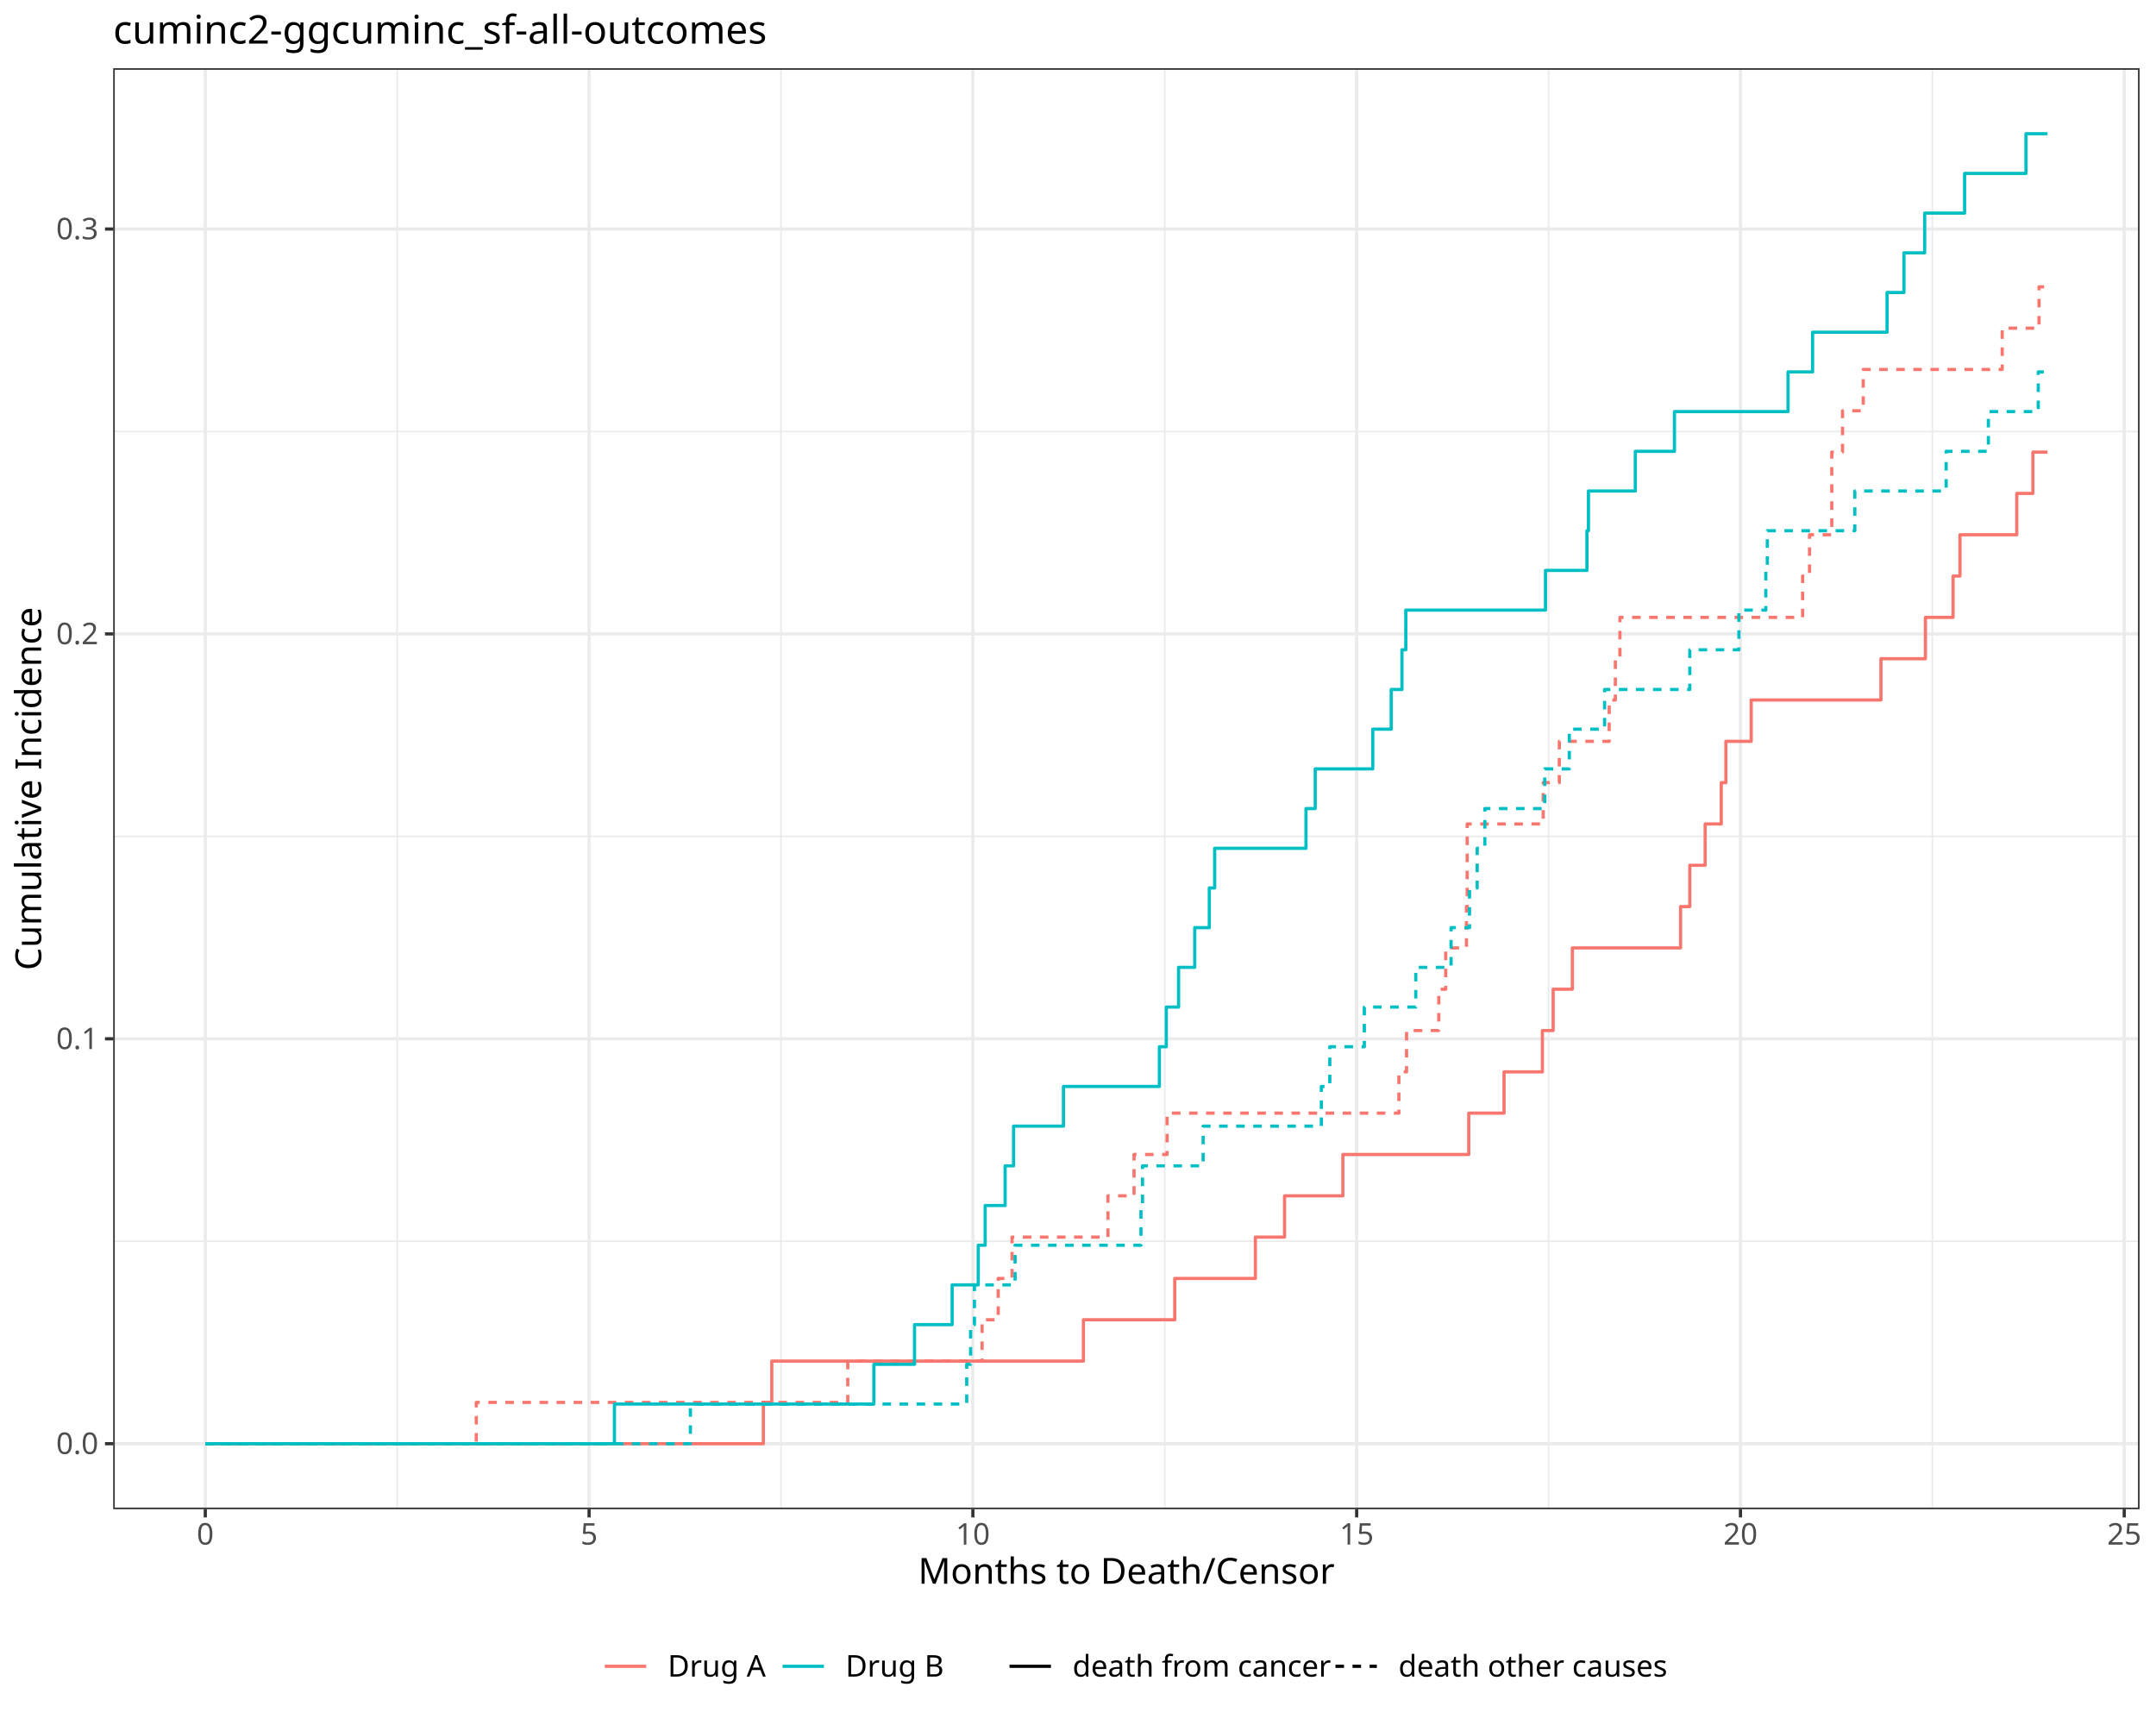
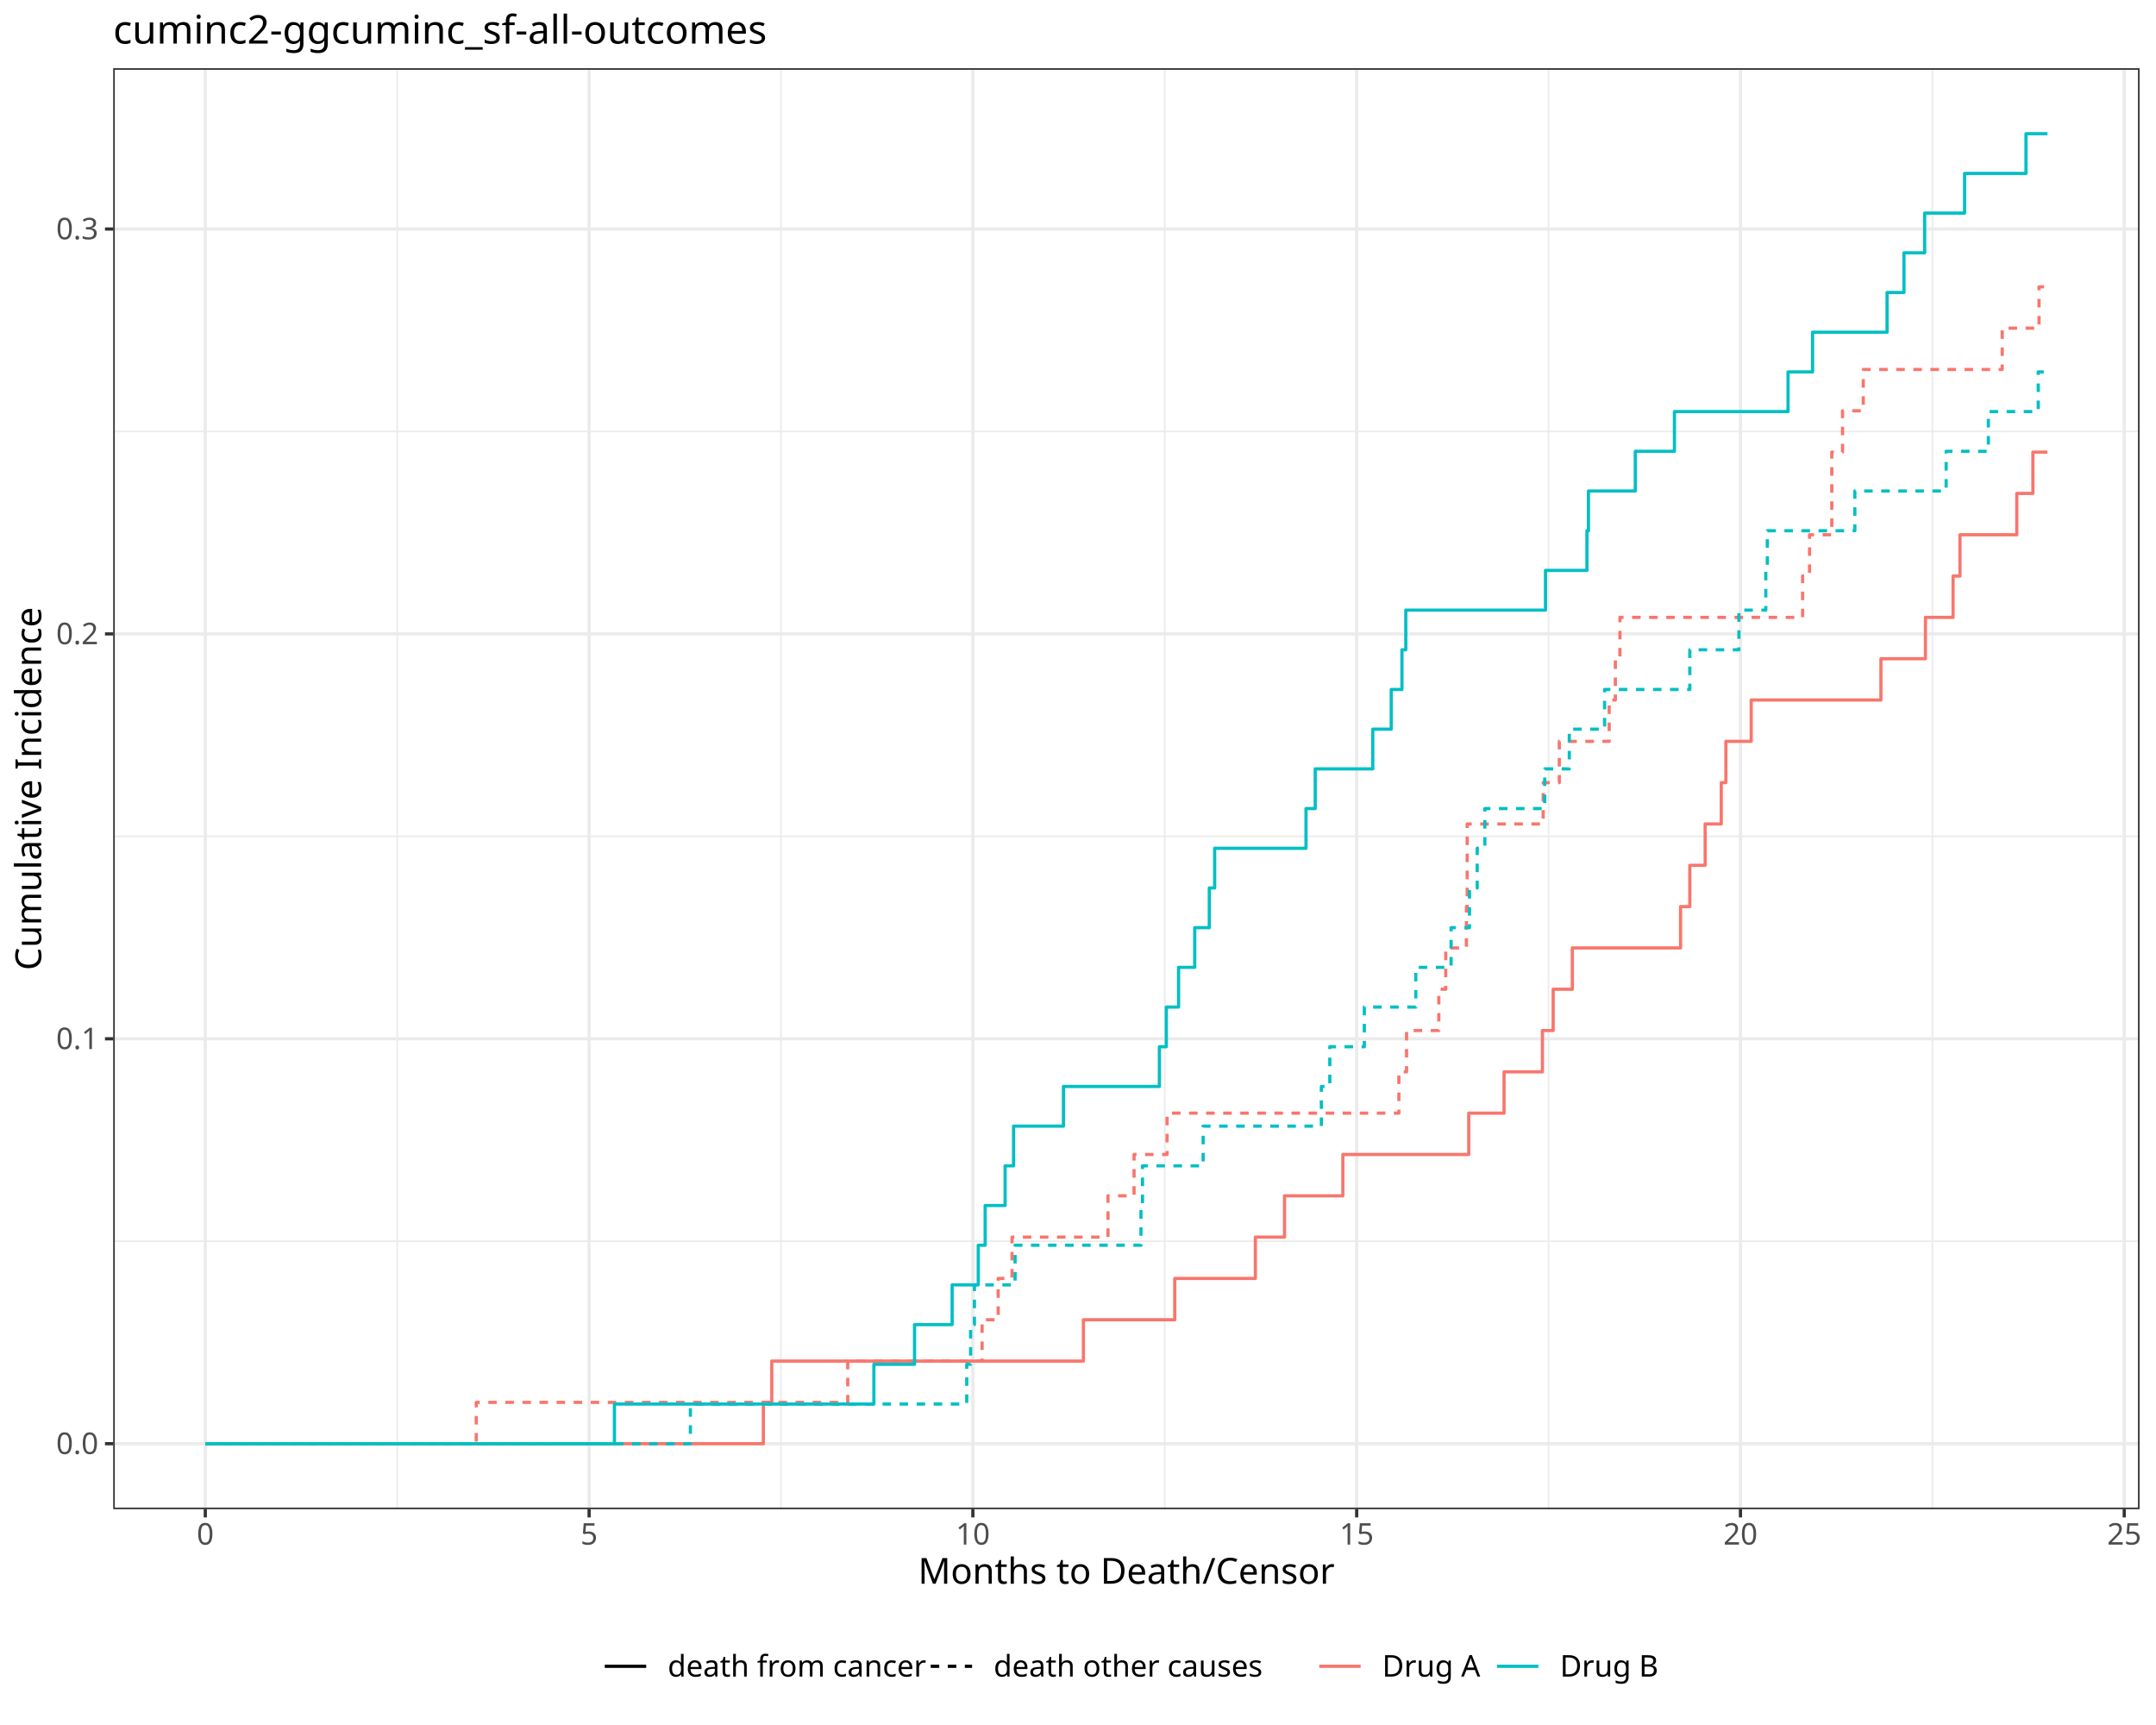
<svg xmlns="http://www.w3.org/2000/svg" class="svglite" data-engine-version="2.0" width="720.00pt" height="576.00pt" viewBox="0 0 720.00 576.00">
  <defs>
    <style type="text/css">
    .svglite line, .svglite polyline, .svglite polygon, .svglite path, .svglite rect, .svglite circle {
      fill: none;
      stroke: #000000;
      stroke-linecap: round;
      stroke-linejoin: round;
      stroke-miterlimit: 10.00;
    }
  </style>
  </defs>
  <rect width="100%" height="100%" style="stroke: none; fill: #FFFFFF;" />
  <defs>
    <clipPath id="cpMC4wMHw3MjAuMDB8MC4wMHw1NzYuMDA=">
      <rect x="0.00" y="0.00" width="720.00" height="576.00" />
    </clipPath>
  </defs>
  <g clip-path="url(#cpMC4wMHw3MjAuMDB8MC4wMHw1NzYuMDA=)">
    <rect x="0.00" y="0.00" width="720.00" height="576.00" style="stroke-width: 1.07; stroke: #FFFFFF; fill: #FFFFFF;" />
  </g>
  <defs>
    <clipPath id="cpMzcuODB8NzE0LjUyfDIyLjc4fDUwMy45NA==">
      <rect x="37.80" y="22.78" width="676.72" height="481.16" />
    </clipPath>
  </defs>
  <g clip-path="url(#cpMzcuODB8NzE0LjUyfDIyLjc4fDUwMy45NA==)">
    <rect x="37.80" y="22.78" width="676.72" height="481.16" style="stroke-width: 1.07; stroke: none; fill: #FFFFFF;" />
    <polyline points="37.80,414.47 714.52,414.47 " style="stroke-width: 0.53; stroke: #EBEBEB; stroke-linecap: butt;" />
    <polyline points="37.80,279.27 714.52,279.27 " style="stroke-width: 0.53; stroke: #EBEBEB; stroke-linecap: butt;" />
    <polyline points="37.80,144.07 714.52,144.07 " style="stroke-width: 0.53; stroke: #EBEBEB; stroke-linecap: butt;" />
    <polyline points="132.65,503.94 132.65,22.78 " style="stroke-width: 0.53; stroke: #EBEBEB; stroke-linecap: butt;" />
    <polyline points="260.81,503.94 260.81,22.78 " style="stroke-width: 0.53; stroke: #EBEBEB; stroke-linecap: butt;" />
    <polyline points="388.98,503.94 388.98,22.78 " style="stroke-width: 0.53; stroke: #EBEBEB; stroke-linecap: butt;" />
    <polyline points="517.14,503.94 517.14,22.78 " style="stroke-width: 0.53; stroke: #EBEBEB; stroke-linecap: butt;" />
    <polyline points="645.31,503.94 645.31,22.78 " style="stroke-width: 0.53; stroke: #EBEBEB; stroke-linecap: butt;" />
    <polyline points="37.80,482.07 714.52,482.07 " style="stroke-width: 1.07; stroke: #EBEBEB; stroke-linecap: butt;" />
    <polyline points="37.80,346.87 714.52,346.87 " style="stroke-width: 1.07; stroke: #EBEBEB; stroke-linecap: butt;" />
    <polyline points="37.80,211.67 714.52,211.67 " style="stroke-width: 1.07; stroke: #EBEBEB; stroke-linecap: butt;" />
    <polyline points="37.80,76.47 714.52,76.47 " style="stroke-width: 1.07; stroke: #EBEBEB; stroke-linecap: butt;" />
    <polyline points="68.56,503.94 68.56,22.78 " style="stroke-width: 1.07; stroke: #EBEBEB; stroke-linecap: butt;" />
    <polyline points="196.73,503.94 196.73,22.78 " style="stroke-width: 1.07; stroke: #EBEBEB; stroke-linecap: butt;" />
    <polyline points="324.89,503.94 324.89,22.78 " style="stroke-width: 1.07; stroke: #EBEBEB; stroke-linecap: butt;" />
    <polyline points="453.06,503.94 453.06,22.78 " style="stroke-width: 1.07; stroke: #EBEBEB; stroke-linecap: butt;" />
    <polyline points="581.23,503.94 581.23,22.78 " style="stroke-width: 1.07; stroke: #EBEBEB; stroke-linecap: butt;" />
    <polyline points="709.39,503.94 709.39,22.78 " style="stroke-width: 1.07; stroke: #EBEBEB; stroke-linecap: butt;" />
    <polyline points="68.56,482.07 159.05,482.07 159.05,482.07 254.92,482.07 254.92,468.28 257.74,468.28 257.74,454.48 283.11,454.48 283.11,454.48 327.97,454.48 327.97,454.48 333.35,454.48 333.35,454.48 337.97,454.48 337.97,454.48 361.81,454.48 361.81,440.68 370.01,440.68 370.01,440.68 378.72,440.68 378.72,440.68 389.75,440.68 389.75,440.68 392.31,440.68 392.31,426.89 419.23,426.89 419.23,413.09 428.97,413.09 428.97,399.30 448.45,399.30 448.45,385.50 467.16,385.50 467.16,385.50 469.72,385.50 469.72,385.50 480.49,385.50 480.49,385.50 482.80,385.50 482.80,385.50 489.72,385.50 489.72,385.50 489.97,385.50 489.97,385.50 490.49,385.50 490.49,371.70 502.28,371.70 502.28,357.91 515.09,357.91 515.09,344.11 515.35,344.11 515.35,344.11 518.68,344.11 518.68,330.32 520.73,330.32 520.73,330.32 525.09,330.32 525.09,316.52 537.39,316.52 537.39,316.52 539.45,316.52 539.45,316.52 540.98,316.52 540.98,316.52 561.23,316.52 561.23,302.72 564.31,302.72 564.31,288.93 569.44,288.93 569.44,275.13 574.82,275.13 574.82,261.33 576.36,261.33 576.36,247.54 584.82,247.54 584.82,233.74 601.99,233.74 601.99,233.74 604.30,233.74 604.30,233.74 611.73,233.74 611.73,233.74 615.32,233.74 615.32,233.74 622.24,233.74 622.24,233.74 628.14,233.74 628.14,219.95 643.00,219.95 643.00,206.15 652.23,206.15 652.23,192.35 654.54,192.35 654.54,178.56 668.64,178.56 668.64,178.56 673.51,178.56 673.51,164.76 678.89,164.76 678.89,150.97 680.94,150.97 680.94,150.97 683.76,150.97 683.76,150.97 " style="stroke-width: 1.07; stroke: #F8766D; stroke-linecap: butt;" />
    <polyline points="68.56,482.07 159.05,482.07 159.05,468.28 254.92,468.28 254.92,468.28 257.74,468.28 257.74,468.28 283.11,468.28 283.11,454.48 327.97,454.48 327.97,440.68 333.35,440.68 333.35,426.89 337.97,426.89 337.97,413.09 361.81,413.09 361.81,413.09 370.01,413.09 370.01,399.30 378.72,399.30 378.72,385.50 389.75,385.50 389.75,371.70 392.31,371.70 392.31,371.70 419.23,371.70 419.23,371.70 428.97,371.70 428.97,371.70 448.45,371.70 448.45,371.70 467.16,371.70 467.16,357.91 469.72,357.91 469.72,344.11 480.49,344.11 480.49,330.32 482.80,330.32 482.80,316.52 489.72,316.52 489.72,302.72 489.97,302.72 489.97,275.13 490.49,275.13 490.49,275.13 502.28,275.13 502.28,275.13 515.09,275.13 515.09,275.13 515.35,275.13 515.35,261.33 518.68,261.33 518.68,261.33 520.73,261.33 520.73,247.54 525.09,247.54 525.09,247.54 537.39,247.54 537.39,233.74 539.45,233.74 539.45,219.95 540.98,219.95 540.98,206.15 561.23,206.15 561.23,206.15 564.31,206.15 564.31,206.15 569.44,206.15 569.44,206.15 574.82,206.15 574.82,206.15 576.36,206.15 576.36,206.15 584.82,206.15 584.82,206.15 601.99,206.15 601.99,192.35 604.30,192.35 604.30,178.56 611.73,178.56 611.73,150.97 615.32,150.97 615.32,137.17 622.24,137.17 622.24,123.37 628.14,123.37 628.14,123.37 643.00,123.37 643.00,123.37 652.23,123.37 652.23,123.37 654.54,123.37 654.54,123.37 668.64,123.37 668.64,109.58 673.51,109.58 673.51,109.58 678.89,109.58 678.89,109.58 680.94,109.58 680.94,95.78 683.76,95.78 683.76,95.78 " style="stroke-width: 1.07; stroke: #F8766D; stroke-dasharray: 2.85,2.85; stroke-linecap: butt;" />
    <polyline points="68.56,482.07 205.19,482.07 205.19,468.82 230.56,468.82 230.56,468.82 291.83,468.82 291.83,455.56 305.41,455.56 305.41,442.31 317.97,442.31 317.97,429.05 322.84,429.05 322.84,429.05 324.13,429.05 324.13,429.05 325.41,429.05 325.41,429.05 326.69,429.05 326.69,415.80 329.00,415.80 329.00,402.54 335.66,402.54 335.66,389.29 338.48,389.29 338.48,376.03 338.99,376.03 338.99,376.03 355.14,376.03 355.14,362.78 381.03,362.78 381.03,362.78 381.54,362.78 381.54,362.78 387.18,362.78 387.18,349.52 389.49,349.52 389.49,336.27 393.59,336.27 393.59,323.01 398.98,323.01 398.98,309.76 401.79,309.76 401.79,309.76 403.85,309.76 403.85,296.50 405.64,296.50 405.64,283.25 436.14,283.25 436.14,269.99 439.22,269.99 439.22,256.74 441.27,256.74 441.27,256.74 444.09,256.74 444.09,256.74 455.62,256.74 455.62,256.74 458.44,256.74 458.44,243.48 464.60,243.48 464.60,230.23 468.18,230.23 468.18,216.97 469.47,216.97 469.47,203.72 472.80,203.72 472.80,203.72 484.59,203.72 484.59,203.72 490.74,203.72 490.74,203.72 493.31,203.72 493.31,203.72 495.87,203.72 495.87,203.72 515.86,203.72 515.86,203.72 516.12,203.72 516.12,190.46 524.07,190.46 524.07,190.46 529.96,190.46 529.96,177.21 530.47,177.21 530.47,163.95 535.86,163.95 535.86,163.95 546.11,163.95 546.11,150.70 559.18,150.70 559.18,137.44 564.31,137.44 564.31,137.44 580.71,137.44 580.71,137.44 589.69,137.44 589.69,137.44 590.20,137.44 590.20,137.44 597.12,137.44 597.12,124.19 605.32,124.19 605.32,110.93 619.42,110.93 619.42,110.93 630.19,110.93 630.19,97.67 635.83,97.67 635.83,84.42 642.75,84.42 642.75,71.16 649.92,71.16 649.92,71.16 656.08,71.16 656.08,57.91 664.02,57.91 664.02,57.91 676.58,57.91 676.58,44.65 680.68,44.65 680.68,44.65 683.76,44.65 683.76,44.65 " style="stroke-width: 1.07; stroke: #00BFC4; stroke-linecap: butt;" />
    <polyline points="68.56,482.07 205.19,482.07 205.19,482.07 230.56,482.07 230.56,468.82 291.83,468.82 291.83,468.82 305.41,468.82 305.41,468.82 317.97,468.82 317.97,468.82 322.84,468.82 322.84,455.56 324.13,455.56 324.13,442.31 325.41,442.31 325.41,429.05 326.69,429.05 326.69,429.05 329.00,429.05 329.00,429.05 335.66,429.05 335.66,429.05 338.48,429.05 338.48,429.05 338.99,429.05 338.99,415.80 355.14,415.80 355.14,415.80 381.03,415.80 381.03,402.54 381.54,402.54 381.54,389.29 387.18,389.29 387.18,389.29 389.49,389.29 389.49,389.29 393.59,389.29 393.59,389.29 398.98,389.29 398.98,389.29 401.79,389.29 401.79,376.03 403.85,376.03 403.85,376.03 405.64,376.03 405.64,376.03 436.14,376.03 436.14,376.03 439.22,376.03 439.22,376.03 441.27,376.03 441.27,362.78 444.09,362.78 444.09,349.52 455.62,349.52 455.62,336.27 458.44,336.27 458.44,336.27 464.60,336.27 464.60,336.27 468.18,336.27 468.18,336.27 469.47,336.27 469.47,336.27 472.80,336.27 472.80,323.01 484.59,323.01 484.59,309.76 490.74,309.76 490.74,296.50 493.31,296.50 493.31,283.25 495.87,283.25 495.87,269.99 515.86,269.99 515.86,256.74 516.12,256.74 516.12,256.74 524.07,256.74 524.07,243.48 529.96,243.48 529.96,243.48 530.47,243.48 530.47,243.48 535.86,243.48 535.86,230.23 546.11,230.23 546.11,230.23 559.18,230.23 559.18,230.23 564.31,230.23 564.31,216.97 580.71,216.97 580.71,203.72 589.69,203.72 589.69,190.46 590.20,190.46 590.20,177.21 597.12,177.21 597.12,177.21 605.32,177.21 605.32,177.21 619.42,177.21 619.42,163.95 630.19,163.95 630.19,163.95 635.83,163.95 635.83,163.95 642.75,163.95 642.75,163.95 649.92,163.95 649.92,150.70 656.08,150.70 656.08,150.70 664.02,150.70 664.02,137.44 676.58,137.44 676.58,137.44 680.68,137.44 680.68,124.19 683.76,124.19 683.76,124.19 " style="stroke-width: 1.07; stroke: #00BFC4; stroke-dasharray: 2.85,2.85; stroke-linecap: butt;" />
    <rect x="37.80" y="22.78" width="676.72" height="481.16" style="stroke-width: 1.07; stroke: #333333;" />
  </g>
  <g clip-path="url(#cpMC4wMHw3MjAuMDB8MC4wMHw1NzYuMDA=)">
    <text x="32.87" y="485.51" text-anchor="end" style="font-size: 10.00px; fill: #4D4D4D; font-family: sans;" textLength="13.90px" lengthAdjust="spacingAndGlyphs">0.0</text>
    <text x="32.87" y="350.31" text-anchor="end" style="font-size: 10.00px; fill: #4D4D4D; font-family: sans;" textLength="13.90px" lengthAdjust="spacingAndGlyphs">0.1</text>
    <text x="32.87" y="215.11" text-anchor="end" style="font-size: 10.00px; fill: #4D4D4D; font-family: sans;" textLength="13.90px" lengthAdjust="spacingAndGlyphs">0.2</text>
    <text x="32.87" y="79.91" text-anchor="end" style="font-size: 10.00px; fill: #4D4D4D; font-family: sans;" textLength="13.90px" lengthAdjust="spacingAndGlyphs">0.3</text>
    <polyline points="35.06,482.07 37.80,482.07 " style="stroke-width: 1.07; stroke: #333333; stroke-linecap: butt;" />
    <polyline points="35.06,346.87 37.80,346.87 " style="stroke-width: 1.07; stroke: #333333; stroke-linecap: butt;" />
    <polyline points="35.06,211.67 37.80,211.67 " style="stroke-width: 1.07; stroke: #333333; stroke-linecap: butt;" />
    <polyline points="35.06,76.47 37.80,76.47 " style="stroke-width: 1.07; stroke: #333333; stroke-linecap: butt;" />
    <polyline points="68.56,506.68 68.56,503.94 " style="stroke-width: 1.07; stroke: #333333; stroke-linecap: butt;" />
    <polyline points="196.73,506.68 196.73,503.94 " style="stroke-width: 1.07; stroke: #333333; stroke-linecap: butt;" />
    <polyline points="324.89,506.68 324.89,503.94 " style="stroke-width: 1.07; stroke: #333333; stroke-linecap: butt;" />
    <polyline points="453.06,506.68 453.06,503.94 " style="stroke-width: 1.07; stroke: #333333; stroke-linecap: butt;" />
    <polyline points="581.23,506.68 581.23,503.94 " style="stroke-width: 1.07; stroke: #333333; stroke-linecap: butt;" />
    <polyline points="709.39,506.68 709.39,503.94 " style="stroke-width: 1.07; stroke: #333333; stroke-linecap: butt;" />
    <text x="68.56" y="515.76" text-anchor="middle" style="font-size: 10.00px; fill: #4D4D4D; font-family: sans;" textLength="5.56px" lengthAdjust="spacingAndGlyphs">0</text>
    <text x="196.73" y="515.76" text-anchor="middle" style="font-size: 10.00px; fill: #4D4D4D; font-family: sans;" textLength="5.56px" lengthAdjust="spacingAndGlyphs">5</text>
    <text x="324.89" y="515.76" text-anchor="middle" style="font-size: 10.00px; fill: #4D4D4D; font-family: sans;" textLength="11.12px" lengthAdjust="spacingAndGlyphs">10</text>
    <text x="453.06" y="515.76" text-anchor="middle" style="font-size: 10.00px; fill: #4D4D4D; font-family: sans;" textLength="11.12px" lengthAdjust="spacingAndGlyphs">15</text>
    <text x="581.23" y="515.76" text-anchor="middle" style="font-size: 10.00px; fill: #4D4D4D; font-family: sans;" textLength="11.12px" lengthAdjust="spacingAndGlyphs">20</text>
    <text x="709.39" y="515.76" text-anchor="middle" style="font-size: 10.00px; fill: #4D4D4D; font-family: sans;" textLength="11.12px" lengthAdjust="spacingAndGlyphs">25</text>
    <text x="376.16" y="528.83" text-anchor="middle" style="font-size: 12.00px; font-family: sans;" textLength="130.09px" lengthAdjust="spacingAndGlyphs">Months to Death/Censor</text>
    <text transform="translate(13.74,263.36) rotate(-90)" text-anchor="middle" style="font-size: 12.00px; font-family: sans;" textLength="114.75px" lengthAdjust="spacingAndGlyphs">Cumulative Incidence</text>
-     <rect x="194.75" y="542.28" width="124.21" height="28.24" style="stroke-width: 1.07; stroke: none; fill: #FFFFFF;" />
+     <rect x="194.75" y="542.28" width="227.64" height="28.24" style="stroke-width: 1.07; stroke: none; fill: #FFFFFF;" />
    <rect x="200.23" y="547.76" width="17.28" height="17.28" style="stroke-width: 1.07; stroke: none; fill: #FFFFFF;" />
-     <line x1="201.96" y1="556.40" x2="215.79" y2="556.40" style="stroke-width: 1.07; stroke: #F8766D; stroke-linecap: butt;" />
-     <rect x="259.60" y="547.76" width="17.28" height="17.28" style="stroke-width: 1.07; stroke: none; fill: #FFFFFF;" />
-     <line x1="261.33" y1="556.40" x2="275.15" y2="556.40" style="stroke-width: 1.07; stroke: #00BFC4; stroke-linecap: butt;" />
-     <text x="222.99" y="559.84" style="font-size: 10.00px; font-family: sans;" textLength="31.13px" lengthAdjust="spacingAndGlyphs">Drug A</text>
-     <text x="282.36" y="559.84" style="font-size: 10.00px; font-family: sans;" textLength="31.13px" lengthAdjust="spacingAndGlyphs">Drug B</text>
-     <rect x="329.93" y="542.28" width="227.64" height="28.24" style="stroke-width: 1.07; stroke: none; fill: #FFFFFF;" />
-     <rect x="335.41" y="547.76" width="17.28" height="17.28" style="stroke-width: 1.07; stroke: none; fill: #FFFFFF;" />
-     <line x1="337.13" y1="556.40" x2="350.96" y2="556.40" style="stroke-width: 1.07; stroke-linecap: butt;" />
-     <rect x="444.26" y="547.76" width="17.28" height="17.28" style="stroke-width: 1.07; stroke: none; fill: #FFFFFF;" />
-     <line x1="445.98" y1="556.40" x2="459.81" y2="556.40" style="stroke-width: 1.07; stroke-dasharray: 2.85,2.85; stroke-linecap: butt;" />
-     <text x="358.17" y="559.84" style="font-size: 10.00px; font-family: sans;" textLength="80.61px" lengthAdjust="spacingAndGlyphs">death from cancer</text>
-     <text x="467.01" y="559.84" style="font-size: 10.00px; font-family: sans;" textLength="85.07px" lengthAdjust="spacingAndGlyphs">death other causes</text>
+     <line x1="201.96" y1="556.40" x2="215.79" y2="556.40" style="stroke-width: 1.07; stroke-linecap: butt;" />
+     <rect x="309.08" y="547.76" width="17.28" height="17.28" style="stroke-width: 1.07; stroke: none; fill: #FFFFFF;" />
+     <line x1="310.81" y1="556.40" x2="324.64" y2="556.40" style="stroke-width: 1.07; stroke-dasharray: 2.85,2.85; stroke-linecap: butt;" />
+     <text x="222.99" y="559.84" style="font-size: 10.00px; font-family: sans;" textLength="80.61px" lengthAdjust="spacingAndGlyphs">death from cancer</text>
+     <text x="331.84" y="559.84" style="font-size: 10.00px; font-family: sans;" textLength="85.07px" lengthAdjust="spacingAndGlyphs">death other causes</text>
+     <rect x="433.35" y="542.28" width="124.21" height="28.24" style="stroke-width: 1.07; stroke: none; fill: #FFFFFF;" />
+     <rect x="438.83" y="547.76" width="17.28" height="17.28" style="stroke-width: 1.07; stroke: none; fill: #FFFFFF;" />
+     <line x1="440.56" y1="556.40" x2="454.39" y2="556.40" style="stroke-width: 1.07; stroke: #F8766D; stroke-linecap: butt;" />
+     <rect x="498.20" y="547.76" width="17.28" height="17.28" style="stroke-width: 1.07; stroke: none; fill: #FFFFFF;" />
+     <line x1="499.93" y1="556.40" x2="513.75" y2="556.40" style="stroke-width: 1.07; stroke: #00BFC4; stroke-linecap: butt;" />
+     <text x="461.59" y="559.84" style="font-size: 10.00px; font-family: sans;" textLength="31.13px" lengthAdjust="spacingAndGlyphs">Drug A</text>
+     <text x="520.96" y="559.84" style="font-size: 10.00px; font-family: sans;" textLength="31.13px" lengthAdjust="spacingAndGlyphs">Drug B</text>
    <text x="37.80" y="14.56" style="font-size: 13.20px; font-family: sans;" textLength="206.93px" lengthAdjust="spacingAndGlyphs">cuminc2-ggcuminc_sf-all-outcomes</text>
  </g>
</svg>
